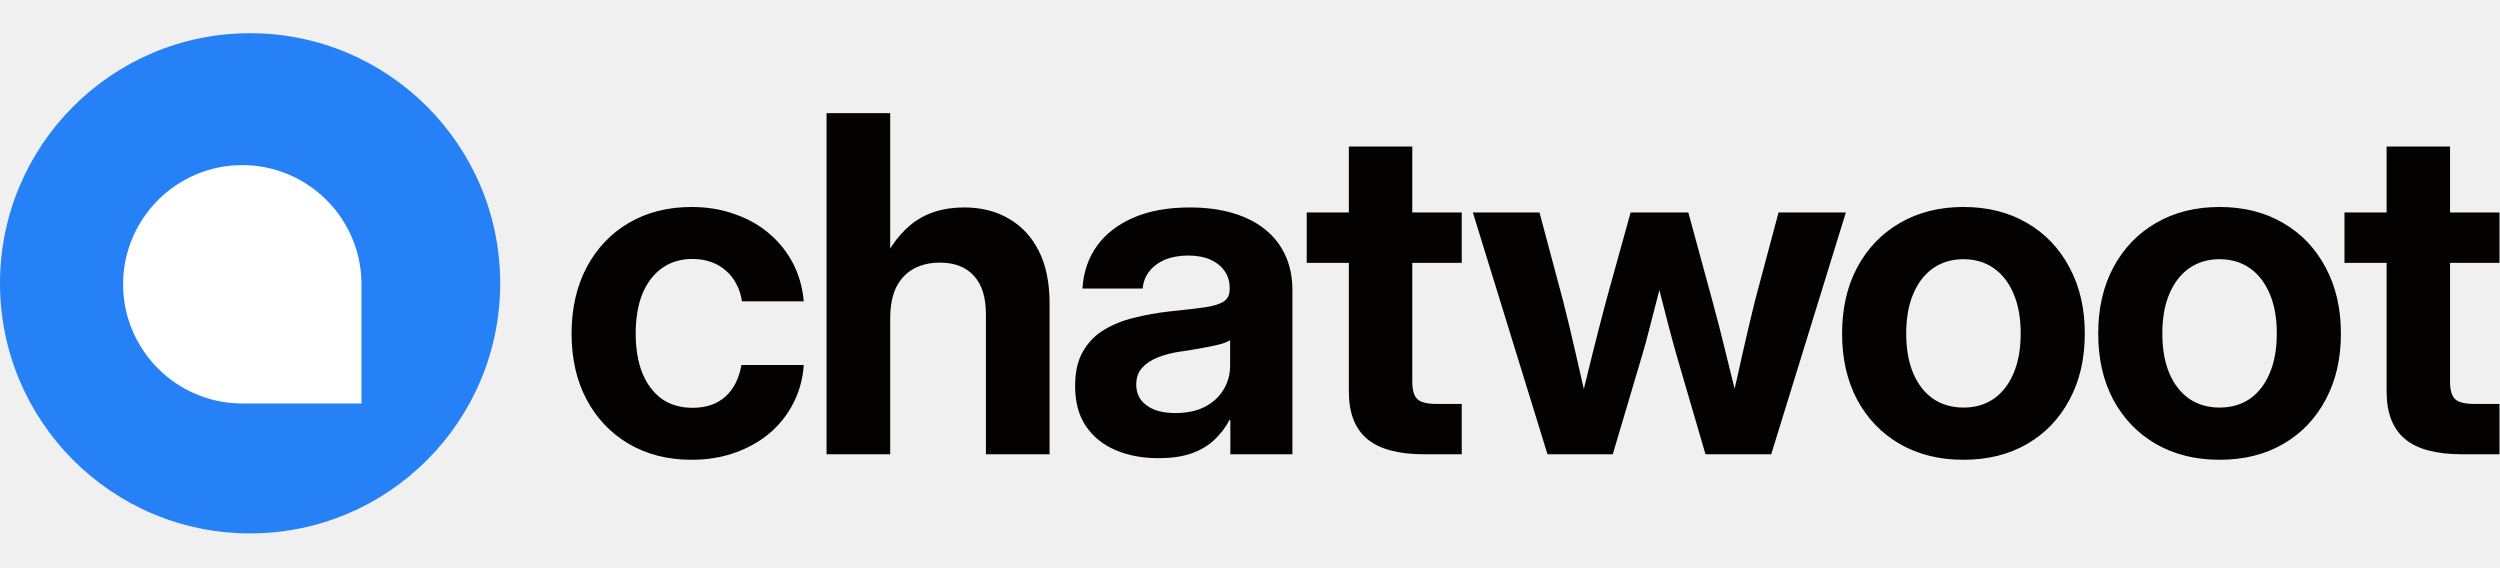
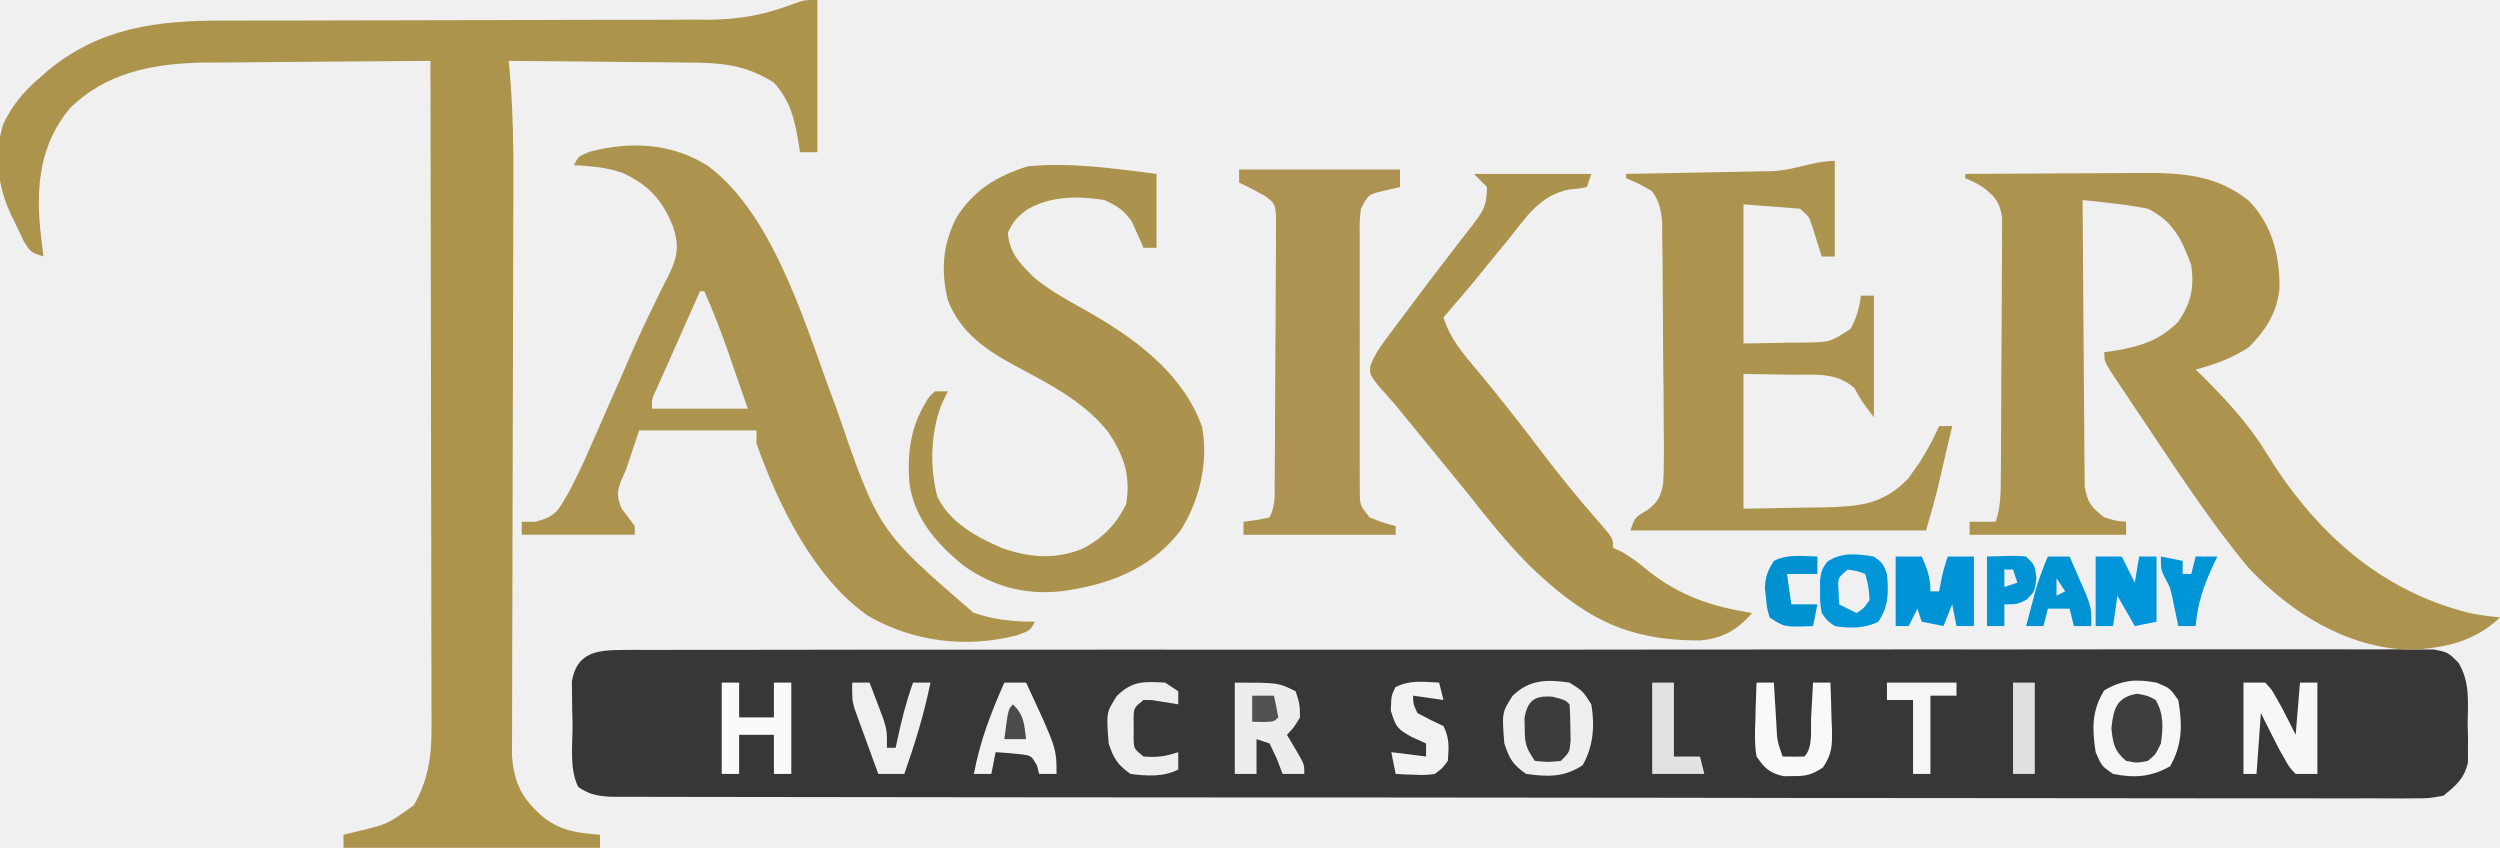
- <svg xmlns="http://www.w3.org/2000/svg" width="2559" height="581" viewBox="0 0 2559 581" fill="none">
-   <path d="M256 546C397.385 546 512 431.385 512 290C512 148.615 397.385 34 256 34C114.615 34 0 148.615 0 290C0 431.385 114.615 546 256 546Z" fill="#2781F6" />
-   <path d="M367 410H247.99C182.388 410 129 356.608 129 290.989C129 225.392 182.388 172 247.992 172C313.612 172 367 225.392 367 290.989V410Z" fill="white" stroke="white" stroke-width="6" />
-   <path d="M707.875 470.625C683.5 470.625 662.016 465.156 643.422 454.219C624.984 443.281 610.609 428.125 600.297 408.75C590.141 389.375 585.062 366.953 585.062 341.484C585.062 316.016 590.141 293.516 600.297 273.984C610.609 254.453 624.984 239.219 643.422 228.281C662.016 217.344 683.5 211.875 707.875 211.875C723.812 211.875 738.5 214.297 751.938 219.141C765.531 223.828 777.328 230.469 787.328 239.062C797.484 247.656 805.609 257.812 811.703 269.531C817.797 281.25 821.469 294.219 822.719 308.438H759.438C758.5 301.875 756.625 296.016 753.812 290.859C751.156 285.547 747.641 281.016 743.266 277.266C739.047 273.359 734.047 270.391 728.266 268.359C722.641 266.172 716.156 265.078 708.812 265.078C696.781 265.078 686.391 268.203 677.641 274.453C668.891 280.703 662.172 289.531 657.484 300.938C652.953 312.344 650.688 325.859 650.688 341.484C650.688 356.953 652.953 370.391 657.484 381.797C662.172 393.203 668.812 402.031 677.406 408.281C686.156 414.375 696.625 417.422 708.812 417.422C716.156 417.422 722.641 416.406 728.266 414.375C733.891 412.344 738.734 409.453 742.797 405.703C747.016 401.797 750.453 397.188 753.109 391.875C755.766 386.406 757.719 380.312 758.969 373.594H822.719C821.781 387.656 818.266 400.625 812.172 412.5C806.234 424.219 798.188 434.453 788.031 443.203C777.875 451.797 766 458.516 752.406 463.359C738.812 468.203 723.969 470.625 707.875 470.625ZM911.209 326.484V465H846.053V115.781H911.209V281.25H898.319C906.288 259.375 917.459 242.422 931.834 230.391C946.366 218.359 964.725 212.344 986.913 212.344C1004.41 212.344 1019.65 216.172 1032.62 223.828C1045.74 231.328 1055.98 242.344 1063.32 256.875C1070.66 271.406 1074.33 289.141 1074.33 310.078V465H1009.18V321.562C1009.18 304.219 1005.04 291.094 996.756 282.188C988.631 273.281 977.069 268.828 962.069 268.828C952.069 268.828 943.241 270.859 935.584 274.922C927.928 278.984 921.913 285.234 917.538 293.672C913.319 302.109 911.209 313.047 911.209 326.484ZM1185.79 468.984C1169.39 468.984 1154.78 466.25 1141.97 460.781C1129.15 455.312 1119 447.109 1111.5 436.172C1104.15 425.234 1100.48 411.562 1100.48 395.156C1100.48 381.094 1103.06 369.453 1108.22 360.234C1113.53 350.859 1120.64 343.438 1129.54 337.969C1138.61 332.344 1149 328.125 1160.72 325.312C1172.43 322.344 1184.62 320.156 1197.28 318.75C1212.59 317.188 1224.7 315.781 1233.61 314.531C1242.51 313.125 1248.92 311.094 1252.83 308.438C1256.73 305.781 1258.68 301.719 1258.68 296.25V294.609C1258.68 288.047 1256.97 282.344 1253.53 277.5C1250.09 272.5 1245.25 268.594 1239 265.781C1232.75 262.969 1225.17 261.562 1216.26 261.562C1207.36 261.562 1199.47 262.969 1192.59 265.781C1185.87 268.594 1180.48 272.578 1176.42 277.734C1172.51 282.734 1170.25 288.594 1169.62 295.312H1107.98C1109.08 278.438 1114.08 263.828 1122.98 251.484C1132.04 239.141 1144.54 229.531 1160.48 222.656C1176.58 215.781 1195.72 212.344 1217.9 212.344C1234.47 212.344 1249.23 214.297 1262.2 218.203C1275.33 222.109 1286.34 227.734 1295.25 235.078C1304.31 242.422 1311.18 251.328 1315.87 261.797C1320.56 272.109 1322.9 283.75 1322.9 296.719V465H1259.39V430.078H1258.45C1254.23 437.891 1248.92 444.766 1242.51 450.703C1236.26 456.484 1228.45 461.016 1219.08 464.297C1209.86 467.422 1198.76 468.984 1185.79 468.984ZM1203.14 422.812C1214.86 422.812 1224.86 420.703 1233.14 416.484C1241.58 412.109 1247.98 406.25 1252.36 398.906C1256.89 391.562 1259.15 383.281 1259.15 374.062V348.281C1257.12 349.531 1254.39 350.703 1250.95 351.797C1247.67 352.734 1243.68 353.672 1239 354.609C1234.47 355.547 1229.47 356.484 1224 357.422C1218.68 358.359 1213.14 359.219 1207.36 360C1199.23 361.25 1191.81 363.203 1185.09 365.859C1178.37 368.516 1172.98 372.109 1168.92 376.641C1165.01 381.016 1163.06 386.719 1163.06 393.75C1163.06 399.688 1164.7 404.922 1167.98 409.453C1171.42 413.828 1176.11 417.188 1182.04 419.531C1187.98 421.719 1195.01 422.812 1203.14 422.812ZM1496.24 217.5V269.062H1337.57V217.5H1496.24ZM1380.69 150H1445.61V390.703C1445.61 399.297 1447.33 405.234 1450.77 408.516C1454.21 411.797 1460.69 413.438 1470.22 413.438C1474.13 413.438 1478.66 413.438 1483.82 413.438C1489.13 413.438 1493.27 413.438 1496.24 413.438V465C1492.02 465 1486.32 465 1479.13 465C1472.1 465 1464.99 465 1457.8 465C1431.39 465 1411.94 459.766 1399.44 449.297C1386.94 438.828 1380.69 422.656 1380.69 400.781V150ZM1584.03 465L1507.62 217.5H1575.82L1599.73 307.031C1604.26 324.688 1608.63 342.891 1612.85 361.641C1617.07 380.391 1621.29 398.828 1625.51 416.953H1616.6C1621.13 398.828 1625.67 380.391 1630.2 361.641C1634.88 342.891 1639.57 324.688 1644.26 307.031L1669.1 217.5H1728.17L1752.54 307.031C1757.38 324.688 1762.07 342.891 1766.6 361.641C1771.13 380.391 1775.67 398.828 1780.2 416.953H1771.06C1775.43 398.828 1779.65 380.391 1783.71 361.641C1787.93 342.891 1792.23 324.688 1796.6 307.031L1820.51 217.5H1889.42L1813.01 465H1745.74L1716.45 364.688C1713.63 354.844 1710.9 344.844 1708.24 334.688C1705.59 324.375 1702.93 314.062 1700.28 303.75C1697.78 293.281 1695.12 282.969 1692.31 272.812H1704.96C1702.31 282.969 1699.57 293.281 1696.76 303.75C1694.1 314.062 1691.45 324.375 1688.79 334.688C1686.29 344.844 1683.56 354.844 1680.59 364.688L1650.82 465H1584.03ZM2009.78 470.625C1985.09 470.625 1963.38 465.234 1944.62 454.453C1926.03 443.672 1911.5 428.594 1901.03 409.219C1890.72 389.844 1885.56 367.266 1885.56 341.484C1885.56 315.703 1890.72 293.125 1901.03 273.75C1911.5 254.219 1926.03 239.062 1944.62 228.281C1963.38 217.344 1985.09 211.875 2009.78 211.875C2034.62 211.875 2056.34 217.344 2074.94 228.281C2093.53 239.062 2107.98 254.219 2118.3 273.75C2128.77 293.125 2134 315.703 2134 341.484C2134 367.266 2128.77 389.844 2118.3 409.219C2107.98 428.594 2093.53 443.672 2074.94 454.453C2056.34 465.234 2034.62 470.625 2009.78 470.625ZM2009.78 417.188C2021.66 417.188 2031.97 414.219 2040.72 408.281C2049.47 402.188 2056.27 393.438 2061.11 382.031C2065.95 370.625 2068.38 357.109 2068.38 341.484C2068.38 325.547 2065.95 311.953 2061.11 300.703C2056.27 289.297 2049.47 280.547 2040.72 274.453C2031.97 268.359 2021.66 265.312 2009.78 265.312C1998.06 265.312 1987.75 268.359 1978.84 274.453C1970.09 280.547 1963.3 289.297 1958.45 300.703C1953.61 311.953 1951.19 325.547 1951.19 341.484C1951.19 357.266 1953.61 370.859 1958.45 382.266C1963.3 393.516 1970.09 402.188 1978.84 408.281C1987.75 414.219 1998.06 417.188 2009.78 417.188ZM2271.94 470.625C2247.26 470.625 2225.54 465.234 2206.79 454.453C2188.19 443.672 2173.66 428.594 2163.19 409.219C2152.88 389.844 2147.72 367.266 2147.72 341.484C2147.72 315.703 2152.88 293.125 2163.19 273.75C2173.66 254.219 2188.19 239.062 2206.79 228.281C2225.54 217.344 2247.26 211.875 2271.94 211.875C2296.79 211.875 2318.51 217.344 2337.1 228.281C2355.69 239.062 2370.15 254.219 2380.46 273.75C2390.93 293.125 2396.16 315.703 2396.16 341.484C2396.16 367.266 2390.93 389.844 2380.46 409.219C2370.15 428.594 2355.69 443.672 2337.1 454.453C2318.51 465.234 2296.79 470.625 2271.94 470.625ZM2271.94 417.188C2283.82 417.188 2294.13 414.219 2302.88 408.281C2311.63 402.188 2318.43 393.438 2323.27 382.031C2328.12 370.625 2330.54 357.109 2330.54 341.484C2330.54 325.547 2328.12 311.953 2323.27 300.703C2318.43 289.297 2311.63 280.547 2302.88 274.453C2294.13 268.359 2283.82 265.312 2271.94 265.312C2260.22 265.312 2249.91 268.359 2241.01 274.453C2232.26 280.547 2225.46 289.297 2220.62 300.703C2215.77 311.953 2213.35 325.547 2213.35 341.484C2213.35 357.266 2215.77 370.859 2220.62 382.266C2225.46 393.516 2232.26 402.188 2241.01 408.281C2249.91 414.219 2260.22 417.188 2271.94 417.188ZM2558.48 217.5V269.062H2399.81V217.5H2558.48ZM2442.93 150H2507.86V390.703C2507.86 399.297 2509.57 405.234 2513.01 408.516C2516.45 411.797 2522.93 413.438 2532.47 413.438C2536.37 413.438 2540.9 413.438 2546.06 413.438C2551.37 413.438 2555.51 413.438 2558.48 413.438V465C2554.26 465 2548.56 465 2541.37 465C2534.34 465 2527.23 465 2520.04 465C2493.64 465 2474.18 459.766 2461.68 449.297C2449.18 438.828 2442.93 422.656 2442.93 400.781V150Z" fill="#040101" />
+ <svg xmlns="http://www.w3.org/2000/svg" version="1.1" width="575" height="195">
+   <path d="M0 0 C0.72 -0.01 1.45 -0.01 2.2 -0.02 C4.64 -0.03 7.07 -0.02 9.52 -0.01 C11.28 -0.01 13.04 -0.02 14.8 -0.03 C19.65 -0.05 24.5 -0.04 29.36 -0.03 C34.58 -0.02 39.81 -0.04 45.04 -0.05 C55.29 -0.08 65.53 -0.07 75.78 -0.07 C84.11 -0.06 92.43 -0.06 100.76 -0.07 C101.94 -0.07 103.12 -0.07 104.34 -0.07 C106.75 -0.07 109.15 -0.07 111.55 -0.08 C134.11 -0.09 156.67 -0.08 179.23 -0.07 C199.88 -0.05 220.53 -0.07 241.19 -0.1 C262.38 -0.13 283.57 -0.14 304.76 -0.13 C307.15 -0.13 309.55 -0.12 311.94 -0.12 C313.71 -0.12 313.71 -0.12 315.52 -0.12 C323.83 -0.12 332.15 -0.13 340.47 -0.14 C350.6 -0.16 360.74 -0.16 370.87 -0.14 C376.04 -0.13 381.21 -0.13 386.39 -0.14 C391.12 -0.16 395.85 -0.15 400.58 -0.13 C402.3 -0.12 404.01 -0.13 405.73 -0.14 C408.05 -0.16 410.38 -0.14 412.7 -0.12 C413.99 -0.12 415.29 -0.12 416.62 -0.12 C419.85 0.51 419.85 0.51 422.26 2.88 C424.99 7.39 424.47 11.87 424.41 17.01 C424.44 18.04 424.46 19.07 424.49 20.14 C424.48 21.13 424.48 22.13 424.48 23.16 C424.48 24.52 424.48 24.52 424.48 25.91 C423.57 29.66 421.82 31.08 418.85 33.51 C415.51 34.13 415.51 34.13 411.61 34.13 C410.53 34.14 410.53 34.14 409.42 34.15 C406.99 34.16 404.57 34.14 402.14 34.12 C400.39 34.12 398.63 34.13 396.88 34.14 C392.05 34.15 387.22 34.14 382.4 34.12 C377.19 34.1 371.99 34.11 366.79 34.12 C356.59 34.13 346.4 34.11 336.2 34.09 C324.34 34.06 312.47 34.06 300.61 34.06 C279.44 34.06 258.28 34.03 237.11 33.99 C216.56 33.96 196.01 33.93 175.46 33.93 C174.19 33.93 172.93 33.93 171.62 33.93 C170.36 33.93 169.09 33.93 167.79 33.93 C165.25 33.93 162.7 33.93 160.16 33.93 C158.9 33.93 157.65 33.93 156.36 33.93 C136.79 33.93 117.23 33.91 97.66 33.89 C90.56 33.88 83.46 33.88 76.36 33.87 C65.1 33.87 53.84 33.86 42.58 33.83 C37.44 33.82 32.29 33.81 27.14 33.81 C22.44 33.81 17.73 33.8 13.02 33.79 C11.32 33.78 9.61 33.78 7.9 33.78 C5.59 33.79 3.28 33.78 0.97 33.77 C-0.32 33.76 -1.61 33.76 -2.93 33.76 C-5.96 33.52 -7.67 33.21 -10.15 31.51 C-12.26 27.28 -11.42 21.77 -11.46 17.13 C-11.49 15.98 -11.52 14.83 -11.55 13.65 C-11.56 12.54 -11.57 11.43 -11.58 10.3 C-11.59 9.28 -11.6 8.27 -11.62 7.22 C-10.48 0.61 -5.97 0.01 0 0 Z " fill="#393637" transform="translate(143.1496,149.4938)" />
+   <path d="M0 0 C0 11.55 0 23.1 0 35 C-1.32 35 -2.64 35 -4 35 C-4.1 34.35 -4.2 33.7 -4.3 33.02 C-5.24 27.52 -6.15 23.25 -10 19 C-16.79 14.72 -22.46 14.4 -30.38 14.39 C-31.54 14.37 -32.71 14.36 -33.91 14.34 C-37.6 14.29 -41.3 14.27 -45 14.25 C-47.52 14.22 -50.03 14.19 -52.55 14.16 C-58.7 14.09 -64.85 14.04 -71 14 C-70.93 14.76 -70.86 15.53 -70.78 16.31 C-70.04 24.94 -69.87 33.49 -69.92 42.15 C-69.92 43.62 -69.92 45.09 -69.93 46.56 C-69.93 49.7 -69.94 52.83 -69.96 55.97 C-69.97 60.93 -69.98 65.9 -69.99 70.86 C-70.02 84.97 -70.05 99.07 -70.1 113.17 C-70.12 120.99 -70.14 128.8 -70.15 136.61 C-70.15 141.54 -70.17 146.47 -70.19 151.4 C-70.2 154.47 -70.21 157.53 -70.21 160.6 C-70.21 162.02 -70.22 163.44 -70.22 164.85 C-70.24 166.79 -70.24 168.73 -70.23 170.67 C-70.24 171.76 -70.24 172.84 -70.24 173.96 C-69.74 180.3 -67.8 183.87 -63 188 C-58.77 191.2 -55.16 191.56 -50 192 C-50 192.99 -50 193.98 -50 195 C-69.47 195 -88.94 195 -109 195 C-109 194.01 -109 193.02 -109 192 C-107.68 191.67 -107.68 191.67 -106.33 191.34 C-98.86 189.57 -98.86 189.57 -92.81 185.19 C-89.65 179.62 -88.75 174.4 -88.76 168.05 C-88.76 167.05 -88.76 167.05 -88.75 166.04 C-88.75 163.83 -88.76 161.63 -88.77 159.43 C-88.77 157.84 -88.77 156.25 -88.77 154.66 C-88.77 150.37 -88.78 146.07 -88.8 141.78 C-88.81 137.29 -88.81 132.79 -88.81 128.3 C-88.82 119.8 -88.84 111.29 -88.86 102.79 C-88.88 93.11 -88.89 83.42 -88.9 73.74 C-88.92 53.83 -88.96 33.91 -89 14 C-97.01 14.04 -105.01 14.1 -113.02 14.18 C-116.74 14.22 -120.46 14.26 -124.18 14.27 C-127.78 14.29 -131.38 14.32 -134.97 14.37 C-136.99 14.39 -139.01 14.39 -141.04 14.39 C-152.49 14.57 -163.63 16.59 -172 25 C-178.67 33.07 -179.7 42.39 -178.77 52.5 C-178.54 54.67 -178.28 56.84 -178 59 C-181 58 -181 58 -182.57 55.38 C-183.08 54.31 -183.6 53.23 -184.12 52.12 C-184.64 51.06 -185.16 49.99 -185.7 48.88 C-188.59 42.49 -189.33 35.42 -187.28 28.61 C-185.24 24.29 -182.63 21.14 -179 18 C-178.35 17.43 -177.7 16.87 -177.03 16.28 C-165.06 6.33 -151.8 4.69 -136.66 4.74 C-134.67 4.74 -132.67 4.73 -130.68 4.73 C-128.56 4.72 -126.43 4.72 -124.31 4.73 C-119.86 4.73 -115.41 4.71 -110.96 4.7 C-98.32 4.65 -85.68 4.63 -73.03 4.62 C-66.04 4.62 -59.04 4.6 -52.04 4.56 C-47.63 4.54 -43.22 4.54 -38.81 4.55 C-35.41 4.56 -32 4.53 -28.6 4.51 C-27.39 4.52 -26.19 4.53 -24.95 4.54 C-17.86 4.47 -12.07 3.4 -5.44 0.86 C-3 0 -3 0 0 0 Z " fill="#AC944D" transform="translate(188,0)" />
+   <path d="M0 0 C6.96 -0.05 13.91 -0.09 20.87 -0.11 C23.23 -0.12 25.6 -0.13 27.96 -0.15 C31.37 -0.18 34.78 -0.19 38.18 -0.2 C39.23 -0.21 40.28 -0.22 41.36 -0.23 C50.35 -0.23 58.12 0.42 65.27 6.21 C70.62 11.74 72.38 18.88 72.28 26.37 C71.68 32.04 69.19 35.76 65.31 39.81 C61.37 42.42 57.53 43.76 53 45 C53.66 45.64 54.32 46.28 55 46.94 C60.36 52.34 65.35 57.72 69.31 64.25 C80.35 82.18 95.26 95.85 116 101 C118.35 101.46 120.61 101.78 123 102 C117.19 107.62 110.01 109.14 102.12 109.44 C87.67 108.96 74.85 100.93 65.12 90.55 C55.97 79.52 48.16 67.39 40.19 55.5 C39.78 54.89 39.37 54.29 38.95 53.66 C37.79 51.94 36.63 50.2 35.48 48.47 C34.81 47.46 34.14 46.46 33.45 45.42 C32 43 32 43 32 41 C32.64 40.91 33.28 40.83 33.94 40.74 C39.99 39.76 44.61 38.42 49 34 C51.96 29.61 52.7 26.24 52 21 C49.78 15.01 47.86 10.91 42 8 C39.36 7.49 36.85 7.09 34.19 6.81 C33.15 6.69 33.15 6.69 32.09 6.56 C30.39 6.37 28.7 6.18 27 6 C27.04 14.93 27.1 23.85 27.18 32.78 C27.22 36.93 27.26 41.07 27.27 45.22 C27.29 49.22 27.32 53.22 27.37 57.22 C27.38 58.75 27.39 60.27 27.39 61.8 C27.39 63.94 27.42 66.07 27.45 68.21 C27.46 69.43 27.47 70.65 27.48 71.9 C28.1 75.59 29.05 76.76 32 79 C34.64 79.8 34.64 79.8 37 80 C37 80.99 37 81.98 37 83 C25.12 83 13.24 83 1 83 C1 82.01 1 81.02 1 80 C2.98 80 4.96 80 7 80 C8.14 76.58 8.15 73.91 8.18 70.3 C8.19 69.28 8.19 69.28 8.2 68.25 C8.22 66.01 8.23 63.77 8.24 61.54 C8.24 60.77 8.25 60.01 8.25 59.22 C8.27 55.17 8.29 51.13 8.3 47.09 C8.31 42.91 8.34 38.73 8.38 34.55 C8.41 31.34 8.41 28.13 8.42 24.92 C8.42 23.38 8.43 21.84 8.45 20.29 C8.48 18.14 8.48 15.99 8.47 13.83 C8.48 12.61 8.48 11.38 8.49 10.12 C7.91 6.4 6.92 5.28 4 3 C1.87 1.76 1.87 1.76 0 1 C0 0.67 0 0.34 0 0 Z " fill="#AC944E" transform="translate(452,40)" />
+   <path d="M0 0 C15.59 11.63 22.76 38.07 29.41 55.5 C39.15 83.85 39.15 83.85 61 102.72 C65.68 104.35 70.2 104.79 75.12 104.8 C74.12 106.8 74.12 106.8 71.08 107.91 C59.44 110.93 47.11 109.45 36.77 103.44 C24.41 94.9 16 77.72 11.12 63.8 C11.12 62.81 11.12 61.82 11.12 60.8 C2.22 60.8 -6.69 60.8 -15.88 60.8 C-16.87 63.77 -17.85 66.74 -18.88 69.8 C-19.29 70.73 -19.7 71.66 -20.12 72.62 C-21.02 75.23 -20.94 76.28 -19.88 78.8 C-18.89 80.15 -17.89 81.48 -16.88 82.8 C-16.88 83.46 -16.88 84.12 -16.88 84.8 C-25.45 84.8 -34.03 84.8 -42.88 84.8 C-42.88 83.81 -42.88 82.82 -42.88 81.8 C-41.82 81.8 -40.77 81.8 -39.69 81.8 C-34.87 80.54 -34.47 79.13 -32.08 75.05 C-30.28 71.69 -28.68 68.28 -27.17 64.78 C-26.84 64.04 -26.51 63.29 -26.17 62.52 C-25.13 60.16 -24.1 57.8 -23.06 55.43 C-22.04 53.11 -21.02 50.79 -20 48.48 C-19.32 46.93 -18.65 45.38 -17.98 43.83 C-16.24 39.82 -14.43 35.86 -12.48 31.94 C-12.09 31.15 -11.71 30.35 -11.31 29.53 C-10.58 28.03 -9.82 26.53 -9.04 25.05 C-7.04 20.87 -6.62 18.43 -8.06 13.96 C-10.51 7.81 -13.67 4.37 -19.64 1.59 C-23.31 0.3 -27.01 -0.02 -30.88 -0.2 C-29.88 -2.2 -29.88 -2.2 -27.19 -3.32 C-17.67 -5.78 -8.23 -5.25 0 0 Z M-1.88 28.8 C-3.71 32.93 -5.55 37.05 -7.38 41.18 C-7.9 42.36 -8.42 43.53 -8.96 44.74 C-9.46 45.86 -9.96 46.99 -10.47 48.14 C-10.93 49.18 -11.39 50.21 -11.87 51.28 C-13 53.66 -13 53.66 -12.88 55.8 C-5.62 55.8 1.65 55.8 9.12 55.8 C8.03 52.65 6.94 49.49 5.81 46.24 C5.47 45.26 5.14 44.28 4.79 43.27 C3.08 38.36 1.24 33.56 -0.88 28.8 C-1.2 28.8 -1.53 28.8 -1.88 28.8 Z " fill="#AC944E" transform="translate(162.875,38.19531)" />
+   <path d="M0 0 C0 5.61 0 11.22 0 17 C-0.99 17 -1.98 17 -3 17 C-3.23 16.46 -3.46 15.91 -3.7 15.36 C-4.03 14.64 -4.35 13.92 -4.69 13.19 C-5 12.48 -5.31 11.77 -5.64 11.04 C-7.43 8.35 -9.07 7.35 -12 6 C-18.16 5.05 -24.25 5.03 -29.75 8.19 C-32.06 9.92 -32.93 10.85 -34.19 13.5 C-33.83 18.24 -31.47 20.53 -28.19 23.81 C-24.78 26.63 -21.04 28.74 -17.19 30.88 C-5.81 37.18 5.92 45.43 10.47 58.16 C12 66.34 9.91 75.13 5.47 82.11 C-1.41 90.96 -11.13 94.57 -22 96 C-30.36 96.9 -37.98 94.8 -44.75 89.81 C-50.8 84.71 -55.49 79.42 -56.81 71.42 C-57.4 63.79 -56.57 57.82 -52.35 51.36 C-51.91 50.91 -51.46 50.46 -51 50 C-50.01 50 -49.02 50 -48 50 C-48.5 51.03 -48.99 52.06 -49.5 53.12 C-51.96 59.72 -52.19 67.44 -50.41 74.25 C-47.52 80.21 -41.35 83.55 -35.51 86.07 C-29.13 88.27 -23.37 88.75 -17.02 86.21 C-12.4 83.8 -9.32 80.64 -7 76 C-5.88 69.43 -7.48 64.81 -11.13 59.34 C-16.69 52.38 -24.5 48.4 -32.24 44.28 C-39.03 40.63 -45.16 36.53 -48 29 C-49.65 22.17 -49.2 16.28 -46 10 C-41.96 3.65 -36.7 0.48 -29.62 -1.75 C-19.61 -2.7 -9.93 -1.26 0 0 Z " fill="#AB934D" transform="translate(266,40)" />
+   <path d="M0 0 C0 7.26 0 14.52 0 22 C-0.99 22 -1.98 22 -3 22 C-3.19 21.37 -3.39 20.75 -3.59 20.1 C-3.85 19.28 -4.11 18.47 -4.38 17.62 C-4.63 16.81 -4.89 16 -5.15 15.16 C-5.9 12.84 -5.9 12.84 -8 11 C-12.29 10.67 -16.58 10.34 -21 10 C-21 20.56 -21 31.12 -21 42 C-17.45 41.94 -13.9 41.88 -10.25 41.81 C-8.58 41.8 -8.58 41.8 -6.88 41.79 C-1.08 41.7 -1.08 41.7 3.66 38.62 C4.99 36.03 5.67 33.89 6 31 C6.99 31 7.98 31 9 31 C9 40.24 9 49.48 9 59 C6 55 6 55 4.55 52.3 C0.39 48.55 -4.35 49.22 -9.75 49.19 C-13.46 49.13 -17.18 49.06 -21 49 C-21 59.23 -21 69.46 -21 80 C-16.36 79.92 -11.72 79.83 -6.94 79.75 C-4.76 79.73 -4.76 79.73 -2.54 79.7 C5.66 79.49 10.98 79.11 16.89 73.07 C17.34 72.43 17.79 71.79 18.25 71.12 C18.73 70.44 19.21 69.75 19.71 69.04 C21.35 66.45 22.74 63.79 24 61 C24.99 61 25.98 61 27 61 C26.38 63.69 25.75 66.38 25.12 69.06 C24.95 69.81 24.78 70.57 24.6 71.34 C24.42 72.09 24.25 72.83 24.07 73.6 C23.83 74.61 23.83 74.61 23.59 75.64 C22.8 78.78 21.89 81.89 21 85 C-1.44 85 -23.88 85 -47 85 C-46 82 -46 82 -42.98 80.24 C-40.51 78.25 -40.04 77.2 -39.45 74.03 C-39.27 70.08 -39.27 66.16 -39.34 62.21 C-39.35 60.75 -39.35 59.29 -39.36 57.83 C-39.36 54.76 -39.39 51.7 -39.44 48.64 C-39.49 44.72 -39.52 40.81 -39.52 36.89 C-39.53 33.87 -39.55 30.85 -39.58 27.83 C-39.59 26.38 -39.6 24.94 -39.61 23.49 C-39.62 21.47 -39.65 19.45 -39.68 17.43 C-39.7 15.71 -39.7 15.71 -39.72 13.95 C-40 11.05 -40.35 9.39 -42 7 C-45.03 5.23 -45.03 5.23 -48 4 C-48 3.67 -48 3.34 -48 3 C-46.81 2.98 -45.63 2.96 -44.41 2.94 C-40 2.86 -35.59 2.78 -31.18 2.68 C-29.28 2.64 -27.37 2.61 -25.47 2.58 C-22.72 2.53 -19.98 2.47 -17.24 2.41 C-15.96 2.4 -15.96 2.4 -14.67 2.38 C-9.47 2.25 -4.96 0 0 0 Z " fill="#AC944E" transform="translate(422,37)" />
+   <path d="M0 0 C8.91 0 17.82 0 27 0 C26.67 0.99 26.34 1.98 26 3 C24.25 3.38 24.25 3.38 22 3.56 C15.24 4.87 12.09 9.83 8 15 C6.44 16.9 4.88 18.79 3.31 20.69 C2.58 21.59 1.84 22.5 1.09 23.44 C-1.55 26.68 -4.26 29.84 -7 33 C-5.45 37.98 -2.49 41.34 0.81 45.25 C5.55 50.97 10.15 56.76 14.62 62.69 C19.14 68.66 23.8 74.45 28.75 80.07 C32 83.79 32 83.79 32 86 C32.57 86.26 33.15 86.52 33.74 86.79 C36.17 88.09 38.07 89.61 40.19 91.38 C47.53 97.15 54.84 99.55 64 101 C60.43 104.96 57.44 106.75 52.09 107.3 C34.53 107.37 24.73 101.7 12.25 89.56 C7.47 84.63 3.2 79.43 -1 74 C-2.47 72.18 -3.95 70.37 -5.44 68.56 C-6.56 67.2 -6.56 67.2 -7.7 65.8 C-8.46 64.88 -9.22 63.95 -10 63 C-12.33 60.15 -14.66 57.3 -16.98 54.45 C-18.64 52.43 -20.37 50.5 -22.12 48.56 C-24 46 -24 46 -23.79 44.09 C-22.9 41.73 -21.78 40.03 -20.26 38.02 C-19.41 36.87 -19.41 36.87 -18.54 35.7 C-17.93 34.89 -17.32 34.08 -16.69 33.25 C-16.07 32.41 -15.44 31.58 -14.8 30.72 C-11.7 26.56 -8.57 22.43 -5.4 18.33 C-4.85 17.61 -4.3 16.89 -3.73 16.15 C-2.68 14.78 -1.62 13.43 -0.56 12.08 C2.05 8.69 3 7.41 3 3 C2.01 2.01 1.02 1.02 0 0 Z " fill="#AB934D" transform="translate(339,40)" />
+   <path d="M0 0 C12.21 0 24.42 0 37 0 C37 1.32 37 2.64 37 4 C35.33 4.4 35.33 4.4 33.62 4.81 C29.78 5.66 29.78 5.66 28 9 C27.69 12.03 27.69 12.03 27.74 15.54 C27.74 16.19 27.73 16.85 27.73 17.53 C27.72 19.71 27.73 21.89 27.73 24.06 C27.73 25.58 27.73 27.09 27.73 28.6 C27.73 31.77 27.73 34.94 27.74 38.11 C27.75 42.18 27.74 46.25 27.73 50.31 C27.72 53.44 27.73 56.56 27.73 59.68 C27.73 61.18 27.73 62.68 27.73 64.18 C27.72 66.28 27.73 68.37 27.74 70.46 C27.74 71.66 27.74 72.85 27.75 74.08 C27.78 77.19 27.78 77.19 30 80 C33.05 81.21 33.05 81.21 36 82 C36 82.66 36 83.32 36 84 C24.45 84 12.9 84 1 84 C1 83.01 1 82.02 1 81 C1.97 80.88 2.94 80.75 3.94 80.62 C5.45 80.32 5.45 80.32 7 80 C8.44 77.12 8.15 74.61 8.18 71.39 C8.18 70.72 8.19 70.04 8.2 69.34 C8.22 67.09 8.23 64.85 8.24 62.6 C8.24 61.83 8.25 61.06 8.25 60.27 C8.27 56.22 8.29 52.16 8.3 48.11 C8.31 43.91 8.34 39.72 8.38 35.52 C8.41 32.3 8.41 29.08 8.42 25.86 C8.42 24.31 8.43 22.77 8.45 21.22 C8.48 19.06 8.48 16.9 8.47 14.73 C8.48 13.5 8.48 12.27 8.49 11 C8.29 7.92 8.29 7.92 6.11 6.15 C4.09 5.05 2.09 3.97 0 3 C0 2.01 0 1.02 0 0 Z " fill="#AE9251" transform="translate(285,39)" />
+   <path d="M0 0 C3.06 1.94 3.06 1.94 5 5 C5.83 9.87 5.49 14.67 3 19 C-1.23 21.82 -5.04 21.68 -10 21 C-13.1 18.81 -13.8 17.59 -15 14 C-15.57 6.9 -15.57 6.9 -13.12 3.06 C-9.22 -0.73 -5.24 -0.77 0 0 Z " fill="#F0EFEF" transform="translate(361,157)" />
+   <path d="M0 0 C3.06 1.25 3.06 1.25 5 4 C5.96 9.59 5.99 14.28 3.12 19.25 C-1.3 21.73 -5.05 21.99 -10 21 C-12.62 19.19 -12.62 19.19 -14 16 C-14.83 10.64 -14.92 6.51 -12.06 1.81 C-7.9 -0.65 -4.72 -0.86 0 0 Z " fill="#F6F6F6" transform="translate(496,157)" />
+   <path d="M0 0 C10 0 10 0 14 2 C14.94 4.88 14.94 4.88 15 8 C13.56 10.38 13.56 10.38 12 12 C12.66 13.11 13.32 14.23 14 15.38 C16 18.75 16 18.75 16 21 C14.35 21 12.7 21 11 21 C10.57 19.87 10.13 18.73 9.69 17.56 C9.13 16.39 8.57 15.21 8 14 C7.01 13.67 6.02 13.34 5 13 C5 15.64 5 18.28 5 21 C3.35 21 1.7 21 0 21 C0 14.07 0 7.14 0 0 Z " fill="#EEEDED" transform="translate(284,157)" />
+   <path d="M0 0 C1.98 0 3.96 0 6 0 C7.26 2.91 8 4.8 8 8 C8.66 8 9.32 8 10 8 C10.14 7.24 10.29 6.47 10.44 5.69 C11 3 11 3 12 0 C13.98 0 15.96 0 18 0 C18 5.28 18 10.56 18 16 C16.68 16 15.36 16 14 16 C13.67 14.35 13.34 12.7 13 11 C12.34 12.65 11.68 14.3 11 16 C9.35 15.67 7.7 15.34 6 15 C5.67 14.01 5.34 13.02 5 12 C4.34 13.32 3.68 14.64 3 16 C2.01 16 1.02 16 0 16 C0 10.72 0 5.44 0 0 Z " fill="#0094D6" transform="translate(436,128)" />
+   <path d="M0 0 C1.65 0 3.3 0 5 0 C6.51 1.61 6.51 1.61 7.69 3.75 C8.28 4.79 8.28 4.79 8.89 5.86 C9.95 7.9 10.97 9.95 12 12 C12.33 8.04 12.66 4.08 13 0 C14.32 0 15.64 0 17 0 C17 6.93 17 13.86 17 21 C15.35 21 13.7 21 12 21 C10.52 19.46 10.52 19.46 9.38 17.38 C8.99 16.7 8.61 16.03 8.21 15.34 C6.78 12.57 5.39 9.78 4 7 C3.67 11.62 3.34 16.24 3 21 C2.01 21 1.02 21 0 21 C0 14.07 0 7.14 0 0 Z " fill="#F7F7F7" transform="translate(516,157)" />
+   <path d="M0 0 C1.65 0 3.3 0 5 0 C12 15.03 12 15.03 12 21 C10.68 21 9.36 21 8 21 C7.84 20.36 7.67 19.72 7.5 19.06 C6.22 16.84 6.22 16.84 4.09 16.51 C2.06 16.27 0.03 16.13 -2 16 C-2.33 17.65 -2.66 19.3 -3 21 C-4.32 21 -5.64 21 -7 21 C-5.63 13.52 -3.08 6.94 0 0 Z " fill="#F3F2F2" transform="translate(231,157)" />
+   <path d="M0 0 C1.32 0 2.64 0 4 0 C4 2.64 4 5.28 4 8 C6.64 8 9.28 8 12 8 C12 5.36 12 2.72 12 0 C13.32 0 14.64 0 16 0 C16 6.93 16 13.86 16 21 C14.68 21 13.36 21 12 21 C12 18.03 12 15.06 12 12 C9.36 12 6.72 12 4 12 C4 14.97 4 17.94 4 21 C2.68 21 1.36 21 0 21 C0 14.07 0 7.14 0 0 Z " fill="#FAFAFA" transform="translate(166,157)" />
+   <path d="M0 0 C1.32 0 2.64 0 4 0 C4.06 1.06 4.12 2.12 4.18 3.21 C4.27 4.6 4.35 5.99 4.44 7.38 C4.48 8.07 4.52 8.77 4.56 9.49 C4.74 13.37 4.74 13.37 6 17 C7.67 17.04 9.33 17.04 11 17 C13.06 14.94 12.41 10.78 12.56 7.94 C12.61 7.18 12.65 6.42 12.69 5.64 C12.8 3.76 12.9 1.88 13 0 C14.32 0 15.64 0 17 0 C17.11 2.75 17.19 5.5 17.25 8.25 C17.3 9.42 17.3 9.42 17.35 10.61 C17.42 14.36 17.44 16.36 15.27 19.52 C12.76 21.16 11.47 21.54 8.5 21.5 C7.75 21.51 6.99 21.52 6.22 21.53 C2.98 20.76 1.9 19.75 0 17 C-0.48 14.07 -0.38 11.21 -0.25 8.25 C-0.23 7.46 -0.21 6.66 -0.2 5.85 C-0.15 3.9 -0.08 1.95 0 0 Z " fill="#F9F9F9" transform="translate(404,157)" />
+   <path d="M0 0 C1.98 0 3.96 0 6 0 C6.99 1.98 7.98 3.96 9 6 C9.33 4.02 9.66 2.04 10 0 C11.32 0 12.64 0 14 0 C14 4.95 14 9.9 14 15 C12.35 15.33 10.7 15.66 9 16 C7.02 12.53 7.02 12.53 5 9 C4.67 11.31 4.34 13.62 4 16 C2.68 16 1.36 16 0 16 C0 10.72 0 5.44 0 0 Z " fill="#0096D9" transform="translate(482,128)" />
+   <path d="M0 0 C1.32 0 2.64 0 4 0 C4.67 1.75 5.34 3.5 6 5.25 C6.56 6.71 6.56 6.71 7.12 8.2 C8 11 8 11 8 15 C8.66 15 9.32 15 10 15 C10.12 14.42 10.24 13.84 10.37 13.24 C11.34 8.72 12.43 4.36 14 0 C15.32 0 16.64 0 18 0 C16.56 7.22 14.42 14.05 12 21 C10.02 21 8.04 21 6 21 C4.99 18.25 3.99 15.5 3 12.75 C2.71 11.97 2.43 11.2 2.13 10.39 C1.73 9.26 1.73 9.26 1.31 8.11 C1.06 7.42 0.81 6.73 0.55 6.01 C0 4 0 4 0 0 Z " fill="#F0F0F0" transform="translate(196,157)" />
+   <path d="M0 0 C0.33 1.32 0.66 2.64 1 4 C-1.31 3.67 -3.62 3.34 -6 3 C-5.96 4.92 -5.96 4.92 -5 7 C-3.03 8.07 -1.03 9.07 1 10 C2.4 12.8 2.25 14.9 2 18 C0.78 19.68 0.78 19.68 -1 21 C-3.26 21.29 -3.26 21.29 -5.69 21.19 C-6.5 21.16 -7.3 21.13 -8.14 21.11 C-8.75 21.07 -9.37 21.04 -10 21 C-10.33 19.35 -10.66 17.7 -11 16 C-8.36 16.33 -5.72 16.66 -3 17 C-3 16.01 -3 15.02 -3 14 C-4.13 13.48 -5.27 12.97 -6.44 12.44 C-9.68 10.6 -9.92 10.24 -11.12 6.44 C-11 3 -11 3 -10.06 1.06 C-6.74 -0.65 -3.7 -0.18 0 0 Z " fill="#F2F2F2" transform="translate(331,157)" />
+   <path d="M0 0 C0.99 0.66 1.98 1.32 3 2 C3 2.99 3 3.98 3 5 C0.98 4.67 -1.04 4.35 -3.05 4.02 C-3.7 4.02 -4.34 4.01 -5 4 C-7.19 5.78 -7.19 5.78 -7.27 8.09 C-7.26 8.89 -7.26 9.68 -7.25 10.5 C-7.26 11.29 -7.26 12.09 -7.27 12.91 C-7.19 15.22 -7.19 15.22 -5 17 C-1.91 17.24 0.03 16.99 3 16 C3 17.32 3 18.64 3 20 C-0.45 21.73 -4.23 21.5 -8 21 C-11.03 18.8 -11.82 17.55 -13 14 C-13.57 6.9 -13.57 6.9 -11.12 3.06 C-7.51 -0.45 -4.96 -0.26 0 0 Z " fill="#EFEEEF" transform="translate(268,157)" />
+   <path d="M0 0 C2.06 1.56 2.06 1.56 3 4 C3.37 8.19 3.45 11.47 1 15 C-2.12 16.56 -5.6 16.56 -9 16 C-10.73 14.8 -10.73 14.8 -12 13 C-12.4 10.62 -12.4 10.62 -12.38 8 C-12.38 7.13 -12.39 6.27 -12.4 5.38 C-12 3 -12 3 -10.76 1.21 C-7.49 -1.05 -3.8 -0.62 0 0 Z M-6 3 C-8.35 4.9 -8.35 4.9 -8.12 8.12 C-8.08 9.07 -8.04 10.02 -8 11 C-6.02 11.99 -6.02 11.99 -4 13 C-2.31 11.9 -2.31 11.9 -1 10 C-1.23 6.85 -1.23 6.85 -2 4 C-3.89 3.32 -3.89 3.32 -6 3 Z " fill="#0096D8" transform="translate(431,128)" />
+   <path d="M0 0 C1.65 0 3.3 0 5 0 C5.84 1.91 6.67 3.83 7.5 5.75 C7.96 6.82 8.43 7.88 8.91 8.98 C10 12 10 12 10 16 C8.68 16 7.36 16 6 16 C5.67 14.68 5.34 13.36 5 12 C3.35 12 1.7 12 0 12 C-0.33 13.32 -0.66 14.64 -1 16 C-2.32 16 -3.64 16 -5 16 C-4.55 14.27 -4.09 12.54 -3.62 10.81 C-3.37 9.85 -3.11 8.89 -2.85 7.89 C-2.05 5.18 -1.1 2.61 0 0 Z M2 5 C2 6.32 2 7.64 2 9 C2.66 8.67 3.32 8.34 4 8 C3.34 7.01 2.68 6.02 2 5 Z " fill="#0093D4" transform="translate(471,128)" />
+   <path d="M0 0 C2.5 0.44 2.5 0.44 4.31 1.44 C6.21 4.63 6.02 7.88 5.5 11.44 C4.31 13.94 4.31 13.94 2.5 15.44 C0 15.94 0 15.94 -2.5 15.44 C-5.25 13.07 -5.49 11.56 -5.88 7.94 C-5.39 3.45 -4.73 0.83 0 0 Z " fill="#403D3E" transform="translate(491.5,159.5625)" />
+   <path d="M0 0 C2.88 0.75 2.88 0.75 3.88 1.75 C4 3.56 4.05 5.37 4.06 7.19 C4.08 8.18 4.09 9.16 4.11 10.18 C3.88 12.75 3.88 12.75 1.88 14.75 C-1.12 15.06 -1.12 15.06 -4.12 14.75 C-6.19 11.65 -6.42 10.8 -6.44 7.25 C-6.45 6.48 -6.47 5.7 -6.49 4.91 C-5.79 0.77 -4.06 -0.33 0 0 Z " fill="#3E3B3C" transform="translate(357.125,160.25)" />
+   <path d="M0 0 C1.65 0 3.3 0 5 0 C5 5.61 5 11.22 5 17 C6.98 17 8.96 17 11 17 C11.33 18.32 11.66 19.64 12 21 C8.04 21 4.08 21 0 21 C0 14.07 0 7.14 0 0 Z " fill="#E2E2E2" transform="translate(380,157)" />
+   <path d="M0 0 C5.28 0 10.56 0 16 0 C16 0.99 16 1.98 16 3 C14.02 3 12.04 3 10 3 C10 8.94 10 14.88 10 21 C8.68 21 7.36 21 6 21 C6 15.39 6 9.78 6 4 C4.02 4 2.04 4 0 4 C0 2.68 0 1.36 0 0 Z " fill="#F6F6F6" transform="translate(434,157)" />
+   <path d="M0 0 C6.84 -0.2 6.84 -0.2 9 0 C11 2 11 2 11.38 4.94 C11 8 11 8 9.19 9.88 C7 11 7 11 4 11 C4 12.65 4 14.3 4 16 C2.68 16 1.36 16 0 16 C0 10.72 0 5.44 0 0 Z M4 3 C4 4.32 4 5.64 4 7 C4.99 6.67 5.98 6.34 7 6 C6.67 5.01 6.34 4.02 6 3 C5.34 3 4.68 3 4 3 Z " fill="#0094D5" transform="translate(457,128)" />
+   <path d="M0 0 C0 1.32 0 2.64 0 4 C-2.31 4 -4.62 4 -7 4 C-6.67 6.31 -6.34 8.62 -6 11 C-4.02 11 -2.04 11 0 11 C-0.33 12.65 -0.66 14.3 -1 16 C-7.62 16.25 -7.62 16.25 -11 14 C-11.58 11.98 -11.58 11.98 -11.81 9.62 C-11.9 8.85 -11.99 8.08 -12.08 7.29 C-11.99 4.66 -11.41 3.2 -10 1 C-6.79 -0.61 -3.56 -0.06 0 0 Z " fill="#0091D1" transform="translate(418,128)" />
+   <path d="M0 0 C1.65 0 3.3 0 5 0 C5 6.93 5 13.86 5 21 C3.35 21 1.7 21 0 21 C0 14.07 0 7.14 0 0 Z " fill="#E1E0E1" transform="translate(463,157)" />
+   <path d="M0 0 C2.48 0.5 2.48 0.5 5 1 C5 1.99 5 2.98 5 4 C5.66 4 6.32 4 7 4 C7.33 2.68 7.66 1.36 8 0 C9.65 0 11.3 0 13 0 C12.72 0.57 12.45 1.14 12.16 1.72 C9.89 6.56 8.45 10.67 8 16 C6.68 16 5.36 16 4 16 C3.88 15.4 3.76 14.79 3.63 14.17 C3.47 13.37 3.3 12.57 3.12 11.75 C2.96 10.96 2.8 10.17 2.63 9.36 C2.08 6.98 2.08 6.98 0.93 4.89 C0 3 0 3 0 0 Z " fill="#0095D7" transform="translate(497,128)" />
+   <path d="M0 0 C1.65 0 3.3 0 5 0 C5.38 1.66 5.71 3.32 6 5 C5 6 5 6 2.44 6.06 C1.23 6.03 1.23 6.03 0 6 C0 4.02 0 2.04 0 0 Z " fill="#535152" transform="translate(288,160)" />
+   <path d="M0 0 C2.57 2.57 2.54 4.48 3 8 C1.35 8 -0.3 8 -2 8 C-1.12 1.12 -1.12 1.12 0 0 Z " fill="#4D4A4B" transform="translate(233,162)" />
</svg>
